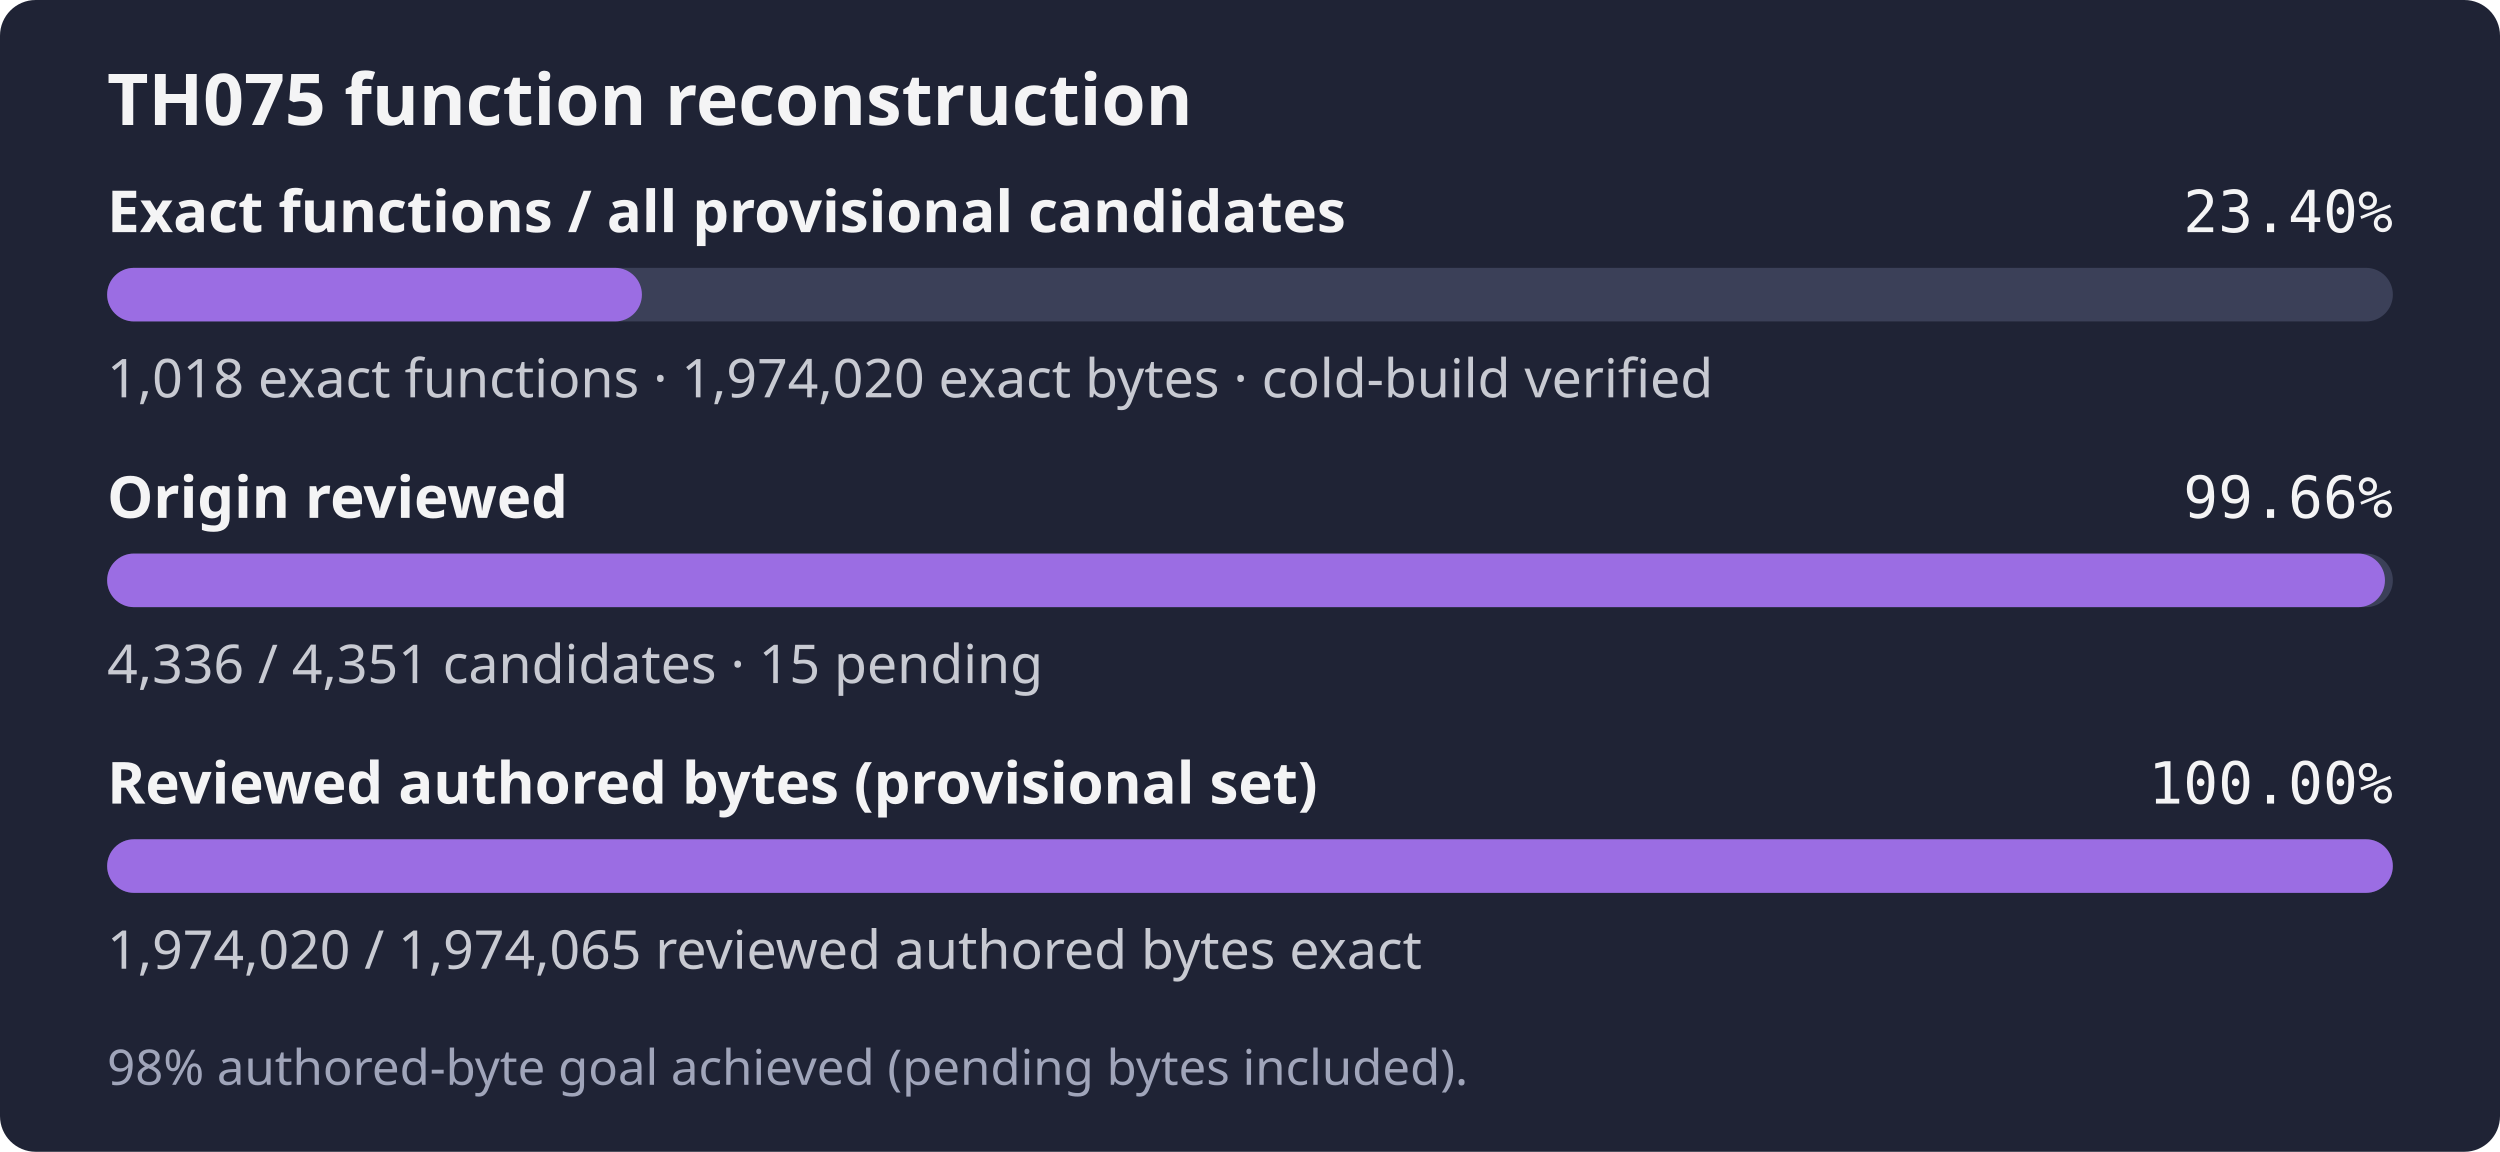
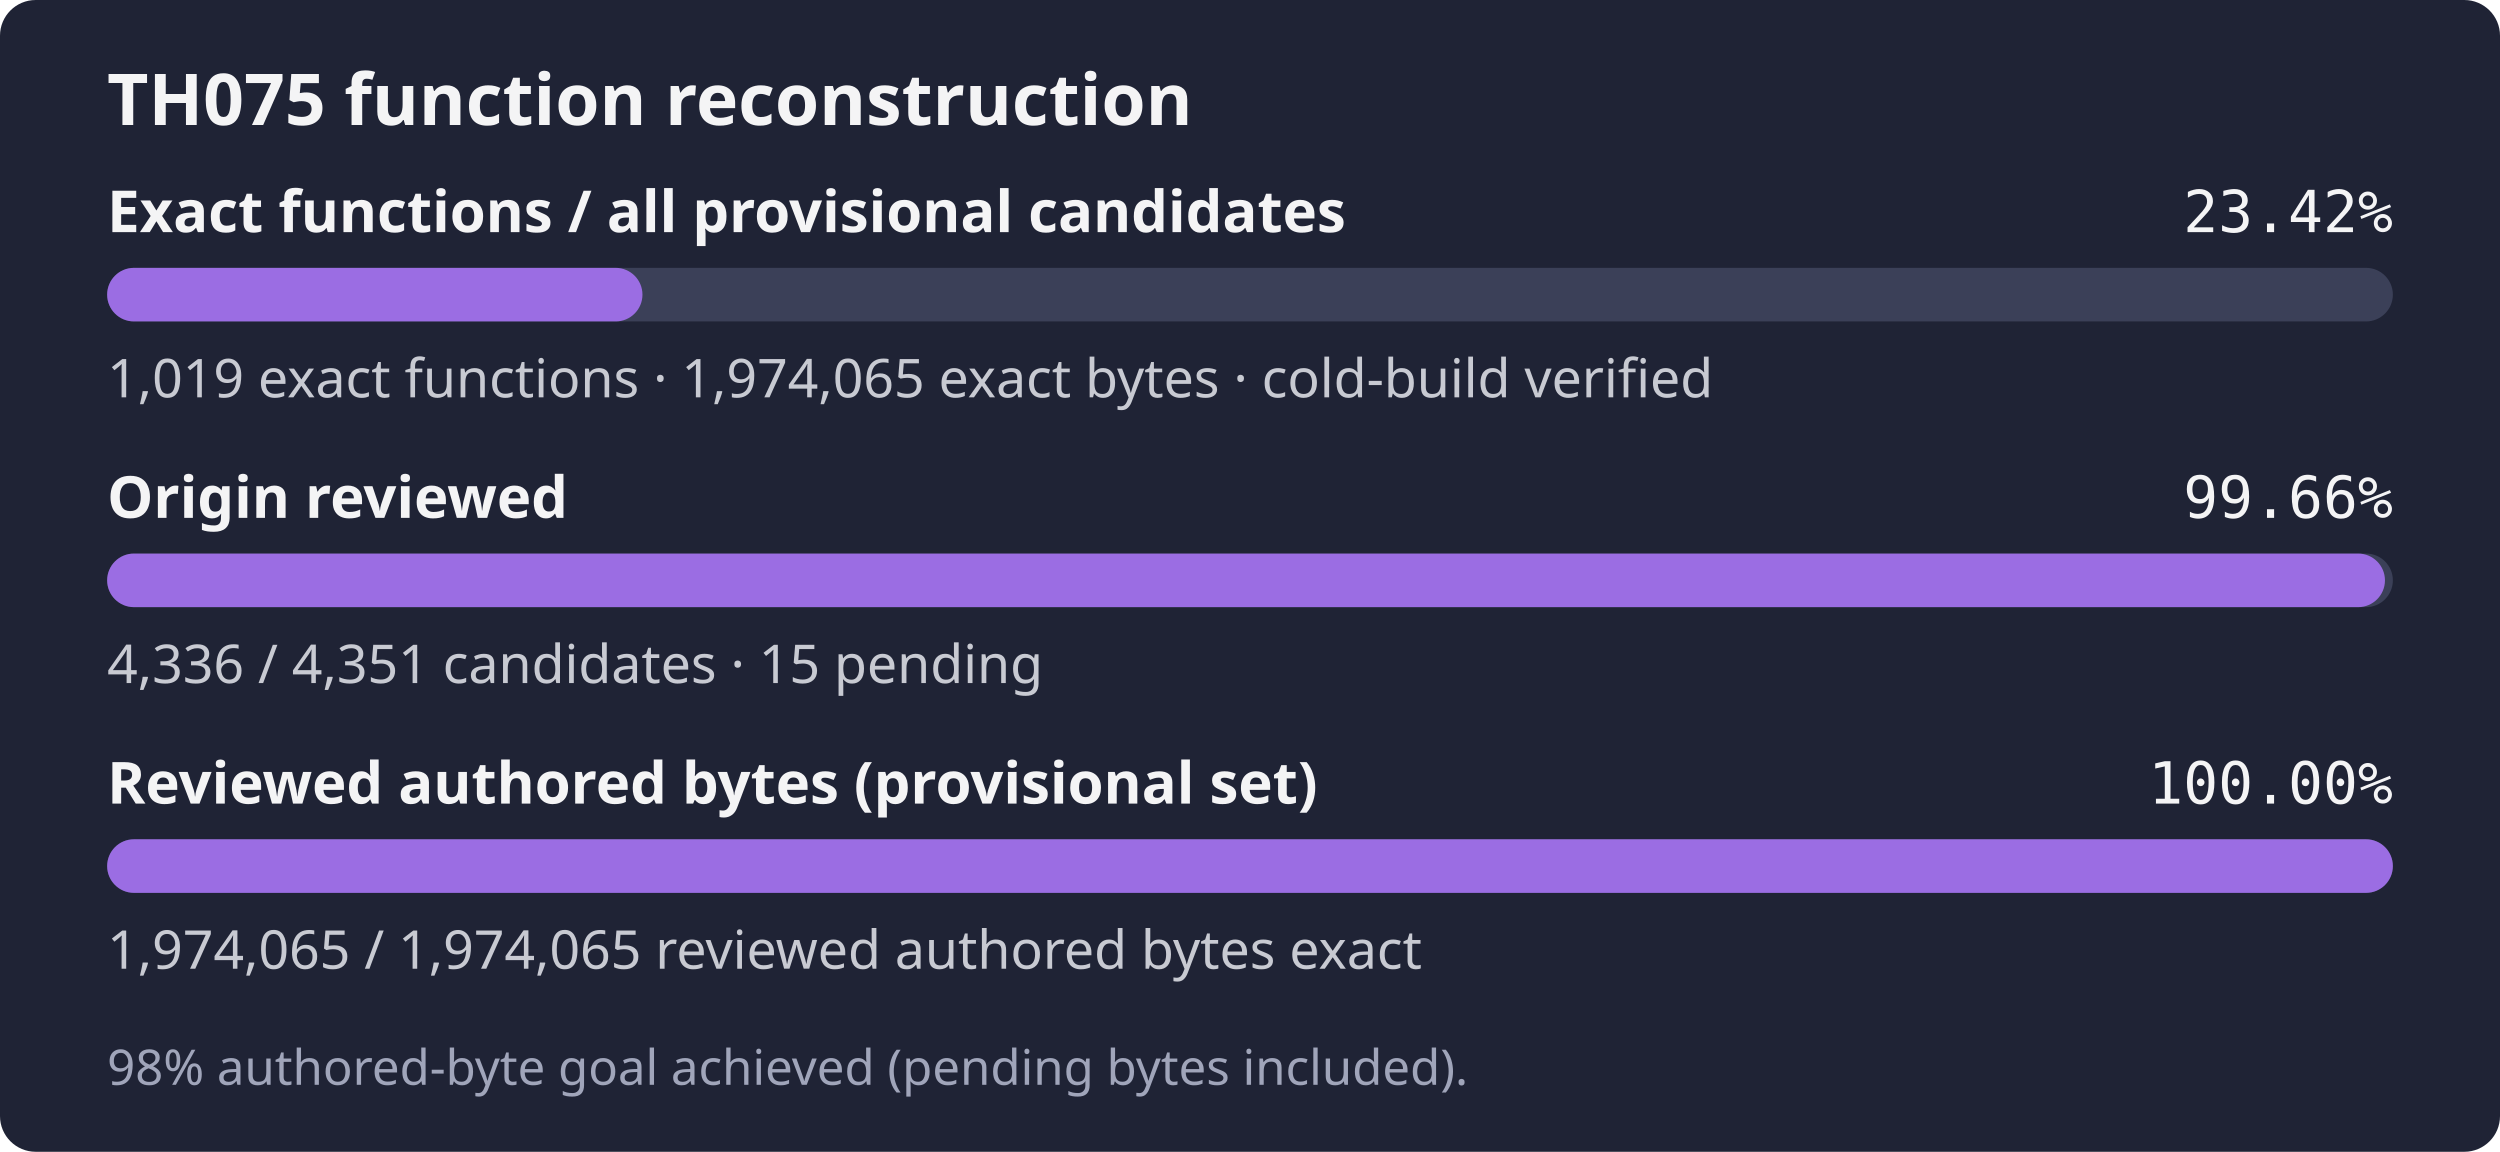
- <svg xmlns="http://www.w3.org/2000/svg" width="560" height="258" role="img" aria-label="TH075: 1,018 exact functions, 1,974,020 exact bytes; 4,336 of 4,351 candidates reviewed; 98% authored-byte goal achieved (pending bytes included).">
+ <svg xmlns="http://www.w3.org/2000/svg" width="560" height="258" role="img" aria-label="TH075: 1,019 exact functions, 1,974,065 exact bytes; 4,336 of 4,351 candidates reviewed; 98% authored-byte goal achieved (pending bytes included).">
  <rect width="560" height="258" rx="8" fill="#1f2335" />
  <text x="24" y="28" fill="#f4f4f5" font-family="sans-serif" font-size="16" font-weight="600">TH075 function reconstruction</text>
  <text x="24" y="52" fill="#f4f4f5" font-family="sans-serif" font-size="13" font-weight="600">Exact functions / all provisional candidates</text>
-   <text x="536" y="52" fill="#f4f4f5" text-anchor="end" font-family="monospace" font-size="13">23.40%</text>
+   <text x="536" y="52" fill="#f4f4f5" text-anchor="end" font-family="monospace" font-size="13">23.42%</text>
  <rect x="24" y="60" width="512" height="12" rx="6" fill="#3b4058" />
-   <rect x="24" y="60" width="119.79" height="12" rx="6" fill="#9b6de3" />
-   <text x="24" y="89" fill="#c8cad2" font-family="sans-serif" font-size="12">1,018 exact functions · 1,974,020 exact bytes · cold-build verified</text>
+   <rect x="24" y="60" width="119.91" height="12" rx="6" fill="#9b6de3" />
+   <text x="24" y="89" fill="#c8cad2" font-family="sans-serif" font-size="12">1,019 exact functions · 1,974,065 exact bytes · cold-build verified</text>
  <text x="24" y="116" fill="#f4f4f5" font-family="sans-serif" font-size="13" font-weight="600">Origin reviewed</text>
  <text x="536" y="116" fill="#f4f4f5" text-anchor="end" font-family="monospace" font-size="13">99.66%</text>
  <rect x="24" y="124" width="512" height="12" rx="6" fill="#3b4058" />
  <rect x="24" y="124" width="510.23" height="12" rx="6" fill="#9b6de3" />
  <text x="24" y="153" fill="#c8cad2" font-family="sans-serif" font-size="12">4,336 / 4,351 candidates · 15 pending</text>
  <text x="24" y="180" fill="#f4f4f5" font-family="sans-serif" font-size="13" font-weight="600">Reviewed authored bytes (provisional set)</text>
  <text x="536" y="180" fill="#f4f4f5" text-anchor="end" font-family="monospace" font-size="13">100.00%</text>
  <rect x="24" y="188" width="512" height="12" rx="6" fill="#3b4058" />
-   <rect x="24" y="188" width="511.99" height="12" rx="6" fill="#9b6de3" />
-   <text x="24" y="217" fill="#c8cad2" font-family="sans-serif" font-size="12">1,974,020 / 1,974,065 reviewed authored bytes exact</text>
+   <rect x="24" y="188" width="512.00" height="12" rx="6" fill="#9b6de3" />
+   <text x="24" y="217" fill="#c8cad2" font-family="sans-serif" font-size="12">1,974,065 / 1,974,065 reviewed authored bytes exact</text>
  <text x="24" y="243" fill="#a0a5ba" font-family="sans-serif" font-size="11">98% authored-byte goal achieved (pending bytes included).</text>
</svg>
